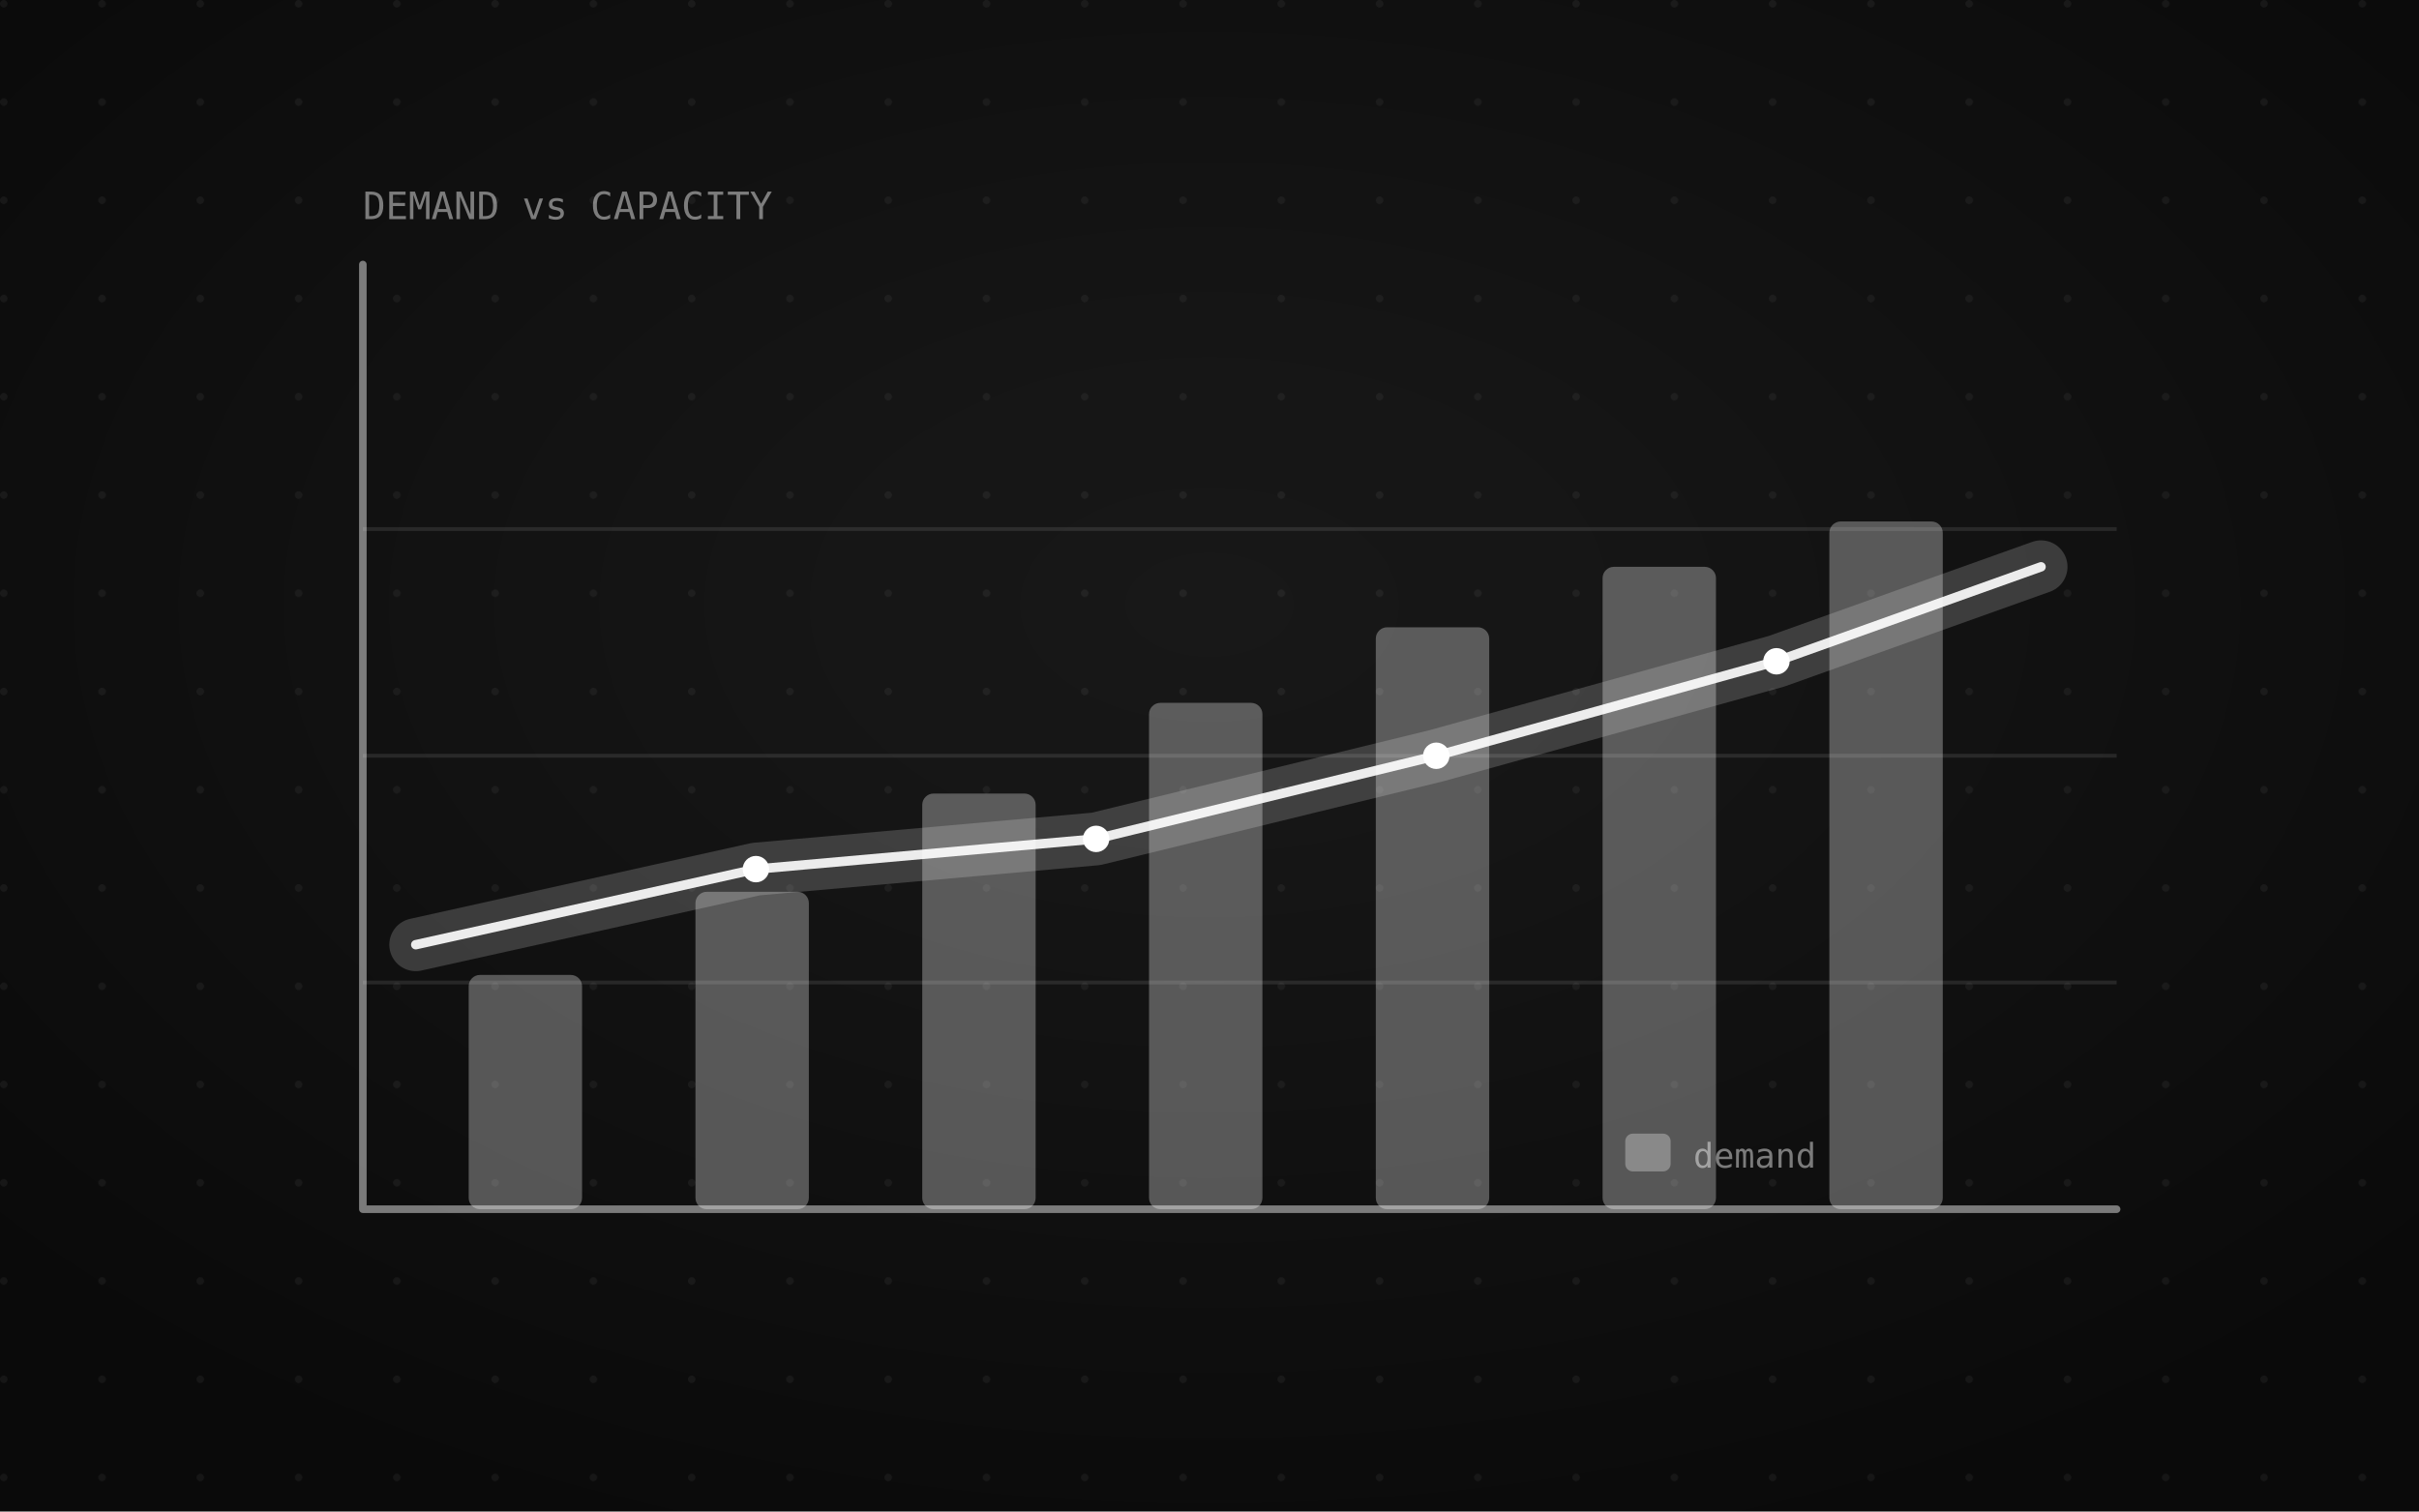
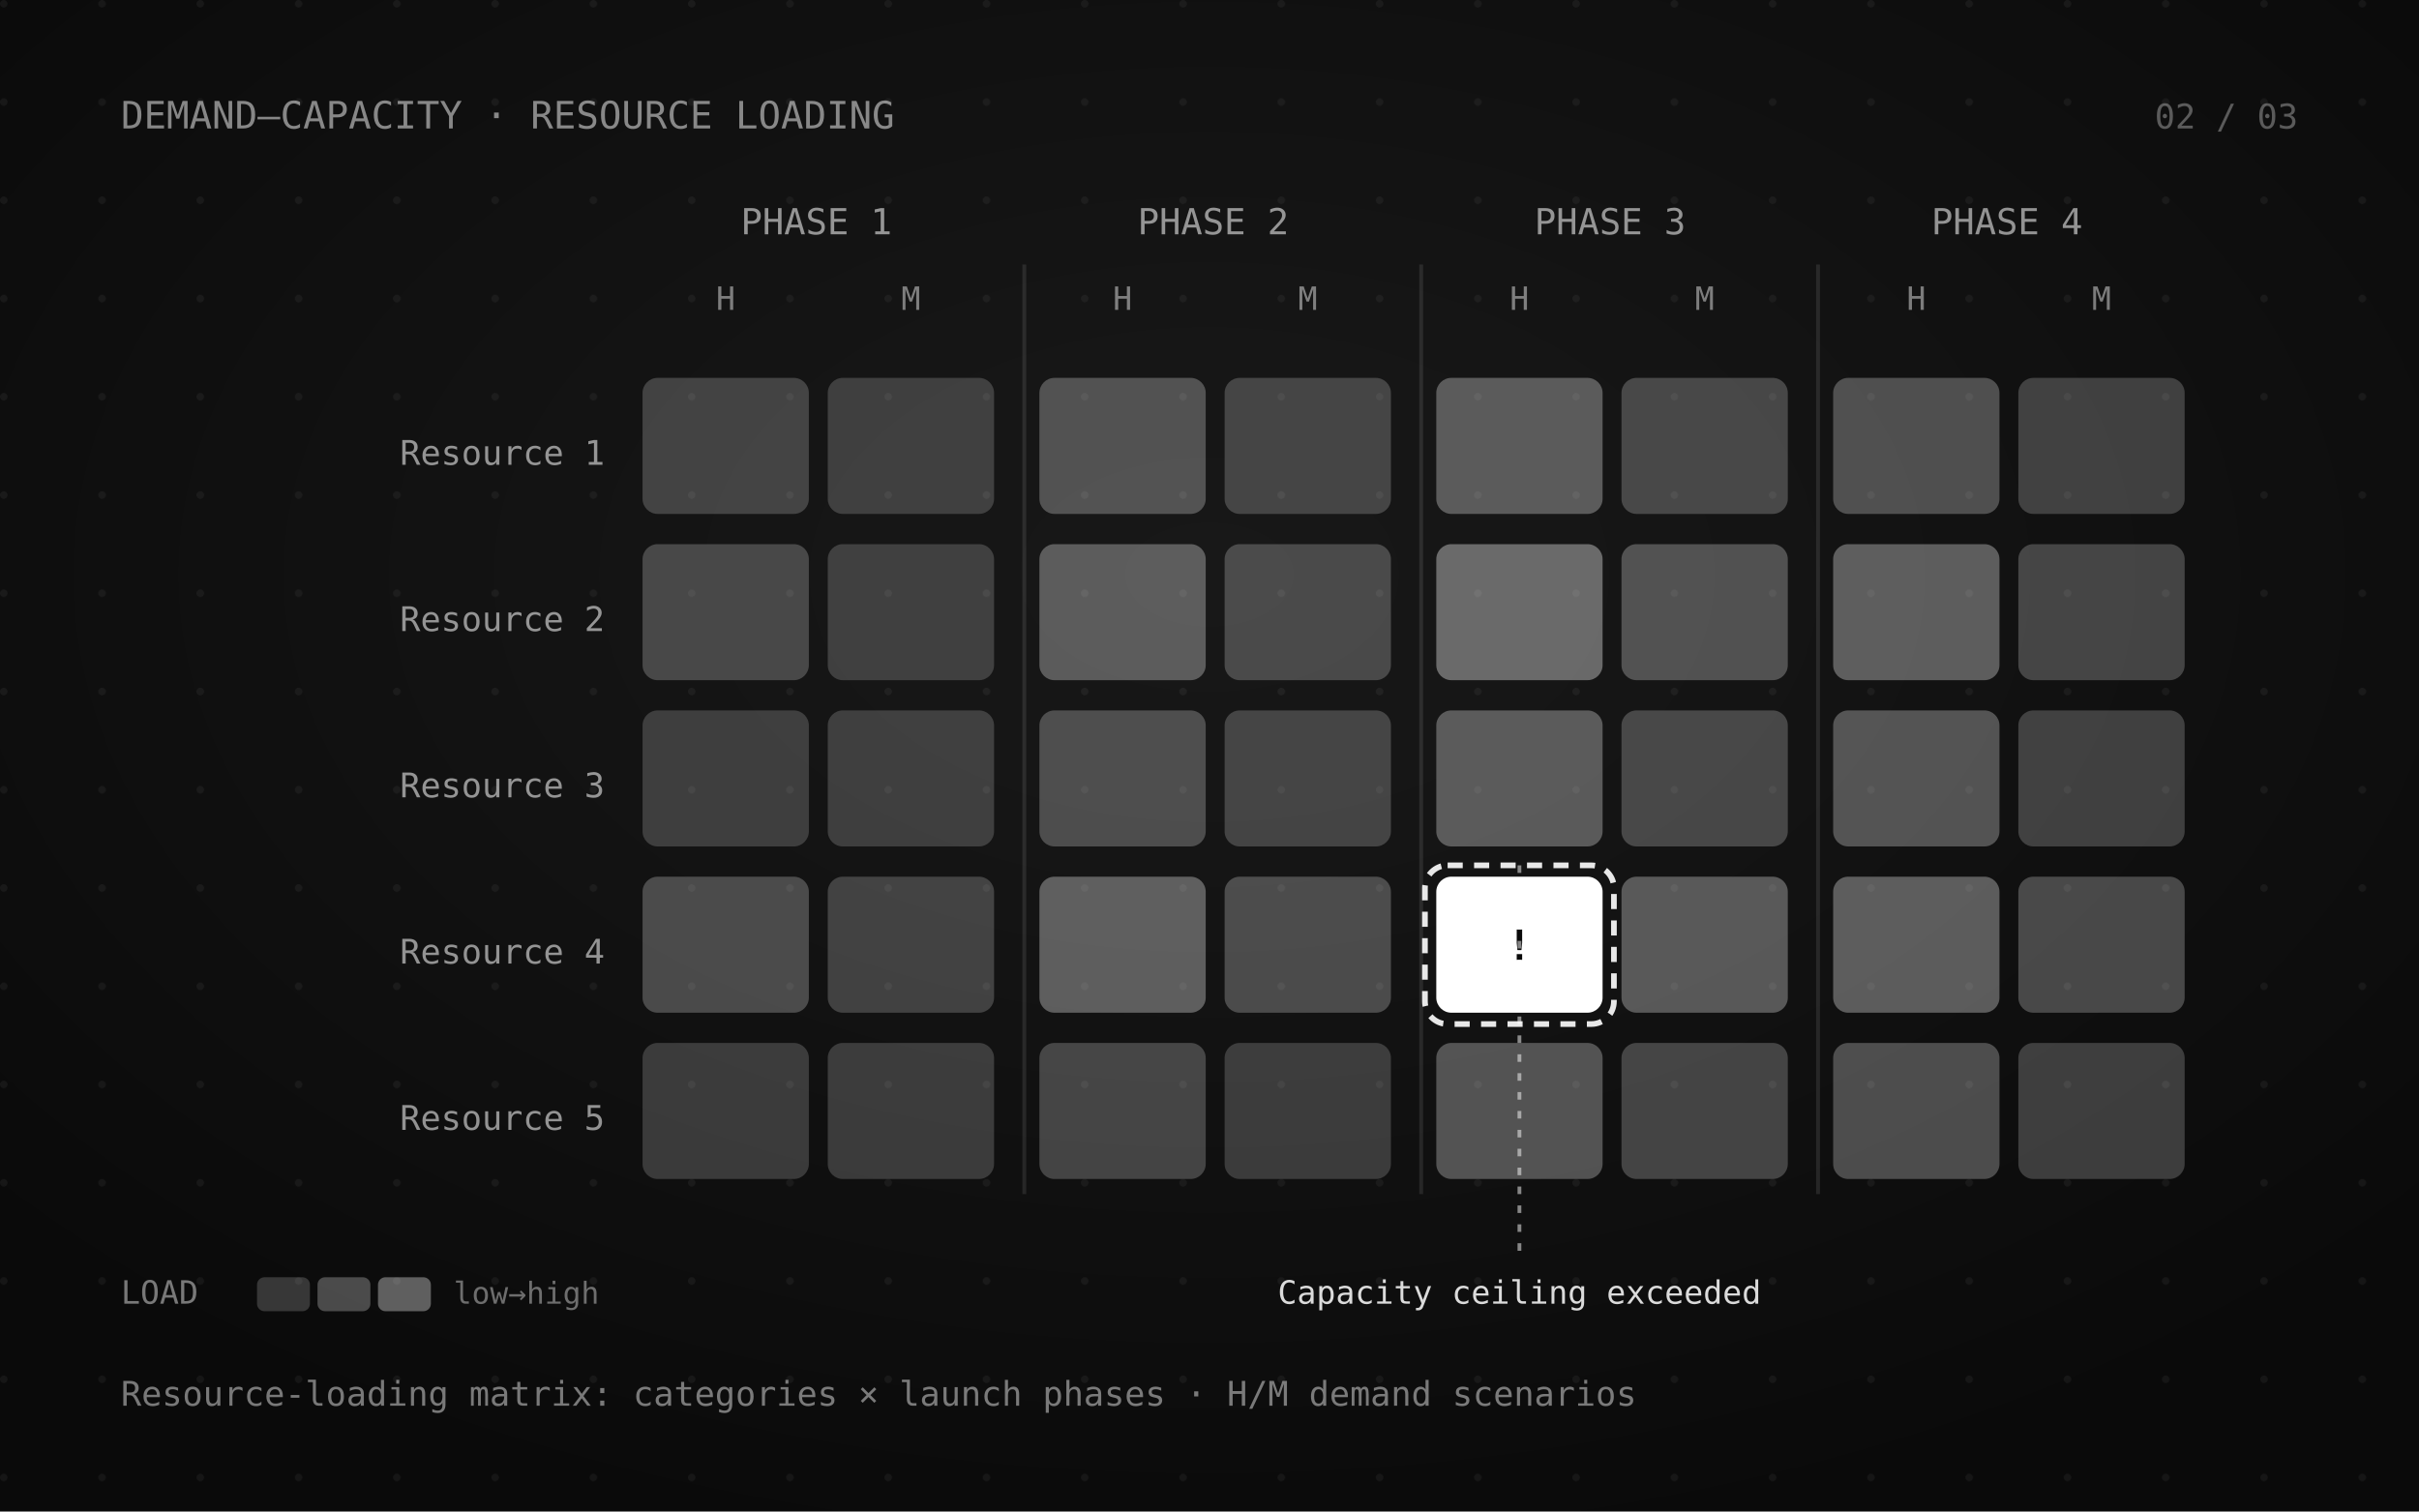
- <svg xmlns="http://www.w3.org/2000/svg" viewBox="0 0 640 400" role="img" aria-label="Demand versus capacity over time with an S&amp;OP capacity line">
+ <svg xmlns="http://www.w3.org/2000/svg" viewBox="0 0 640 400" role="img" aria-label="Resource-loading matrix: five resource categories across four sequential launch phases, each split into High and Mid demand scenarios with intensity-shaded cells, one cell breaching the capacity ceiling marked as the single emphasis">
  <defs>
-     <pattern id="gt2" width="26" height="26" patternUnits="userSpaceOnUse">
+     <pattern id="g" width="26" height="26" patternUnits="userSpaceOnUse">
      <circle cx="1" cy="1" r="1" fill="#fff" fill-opacity="0.05" />
    </pattern>
-     <radialGradient id="gt2v" cx="50%" cy="40%" r="66%">
+     <radialGradient id="gv" cx="50%" cy="38%" r="66%">
      <stop offset="0%" stop-color="#fff" stop-opacity="0.06" />
      <stop offset="100%" stop-color="#fff" stop-opacity="0" />
    </radialGradient>
  </defs>
  <rect width="640" height="400" fill="#0a0a0a" />
-   <rect width="640" height="400" fill="url(#gt2)" />
-   <rect width="640" height="400" fill="url(#gt2v)" />
-   <path d="M96 320 H560 M96 320 V70" stroke="#fff" stroke-opacity="0.45" stroke-width="2" fill="none" stroke-linecap="round" />
-   <g stroke="#fff" stroke-opacity="0.1" stroke-width="1">
-     <path d="M96 260 H560" />
-     <path d="M96 200 H560" />
-     <path d="M96 140 H560" />
-   </g>
-   <g fill="#fff" fill-opacity="0.3">
-     <rect x="124" y="258" width="30" height="62" rx="3" />
-     <rect x="184" y="236" width="30" height="84" rx="3" />
-     <rect x="244" y="210" width="30" height="110" rx="3" />
-     <rect x="304" y="186" width="30" height="134" rx="3" />
-     <rect x="364" y="166" width="30" height="154" rx="3" />
-     <rect x="424" y="150" width="30" height="170" rx="3" />
-     <rect x="484" y="138" width="30" height="182" rx="3" />
-   </g>
-   <path d="M110 250 L 200 230 L 290 222 L 380 200 L 470 175 L 540 150" stroke="#fff" stroke-opacity="0.9" stroke-width="2.5" fill="none" stroke-linecap="round" stroke-linejoin="round" />
-   <path d="M110 250 L 200 230 L 290 222 L 380 200 L 470 175 L 540 150" stroke="#fff" stroke-opacity="0.18" stroke-width="14" fill="none" stroke-linecap="round" stroke-linejoin="round" />
-   <g fill="#fff">
-     <circle cx="200" cy="230" r="3.5" />
-     <circle cx="290" cy="222" r="3.5" />
-     <circle cx="380" cy="200" r="3.5" />
-     <circle cx="470" cy="175" r="3.5" />
-   </g>
-   <g font-family="'JetBrains Mono',monospace" font-size="10" fill="#fff" fill-opacity="0.45">
-     <text x="96" y="58">DEMAND vs CAPACITY</text>
-     <rect x="430" y="300" width="12" height="10" rx="2" fill="#fff" fill-opacity="0.3" />
-     <text x="448" y="309" font-size="9">demand</text>
-   </g>
+   <rect width="640" height="400" fill="url(#g)" />
+   <rect width="640" height="400" fill="url(#gv)" />
+   <text x="32" y="34" font-family="'JetBrains Mono',monospace" font-size="10" fill="#fff" fill-opacity="0.5">DEMAND–CAPACITY · RESOURCE LOADING</text>
+   <text x="608" y="34" text-anchor="end" font-family="'JetBrains Mono',monospace" font-size="9" fill="#fff" fill-opacity="0.32">02 / 03</text>
+   <text x="216" y="62" text-anchor="middle" font-family="'JetBrains Mono',monospace" font-size="9.5" fill="#fff" fill-opacity="0.55">PHASE 1</text>
+   <text x="321" y="62" text-anchor="middle" font-family="'JetBrains Mono',monospace" font-size="9.5" fill="#fff" fill-opacity="0.55">PHASE 2</text>
+   <text x="426" y="62" text-anchor="middle" font-family="'JetBrains Mono',monospace" font-size="9.5" fill="#fff" fill-opacity="0.55">PHASE 3</text>
+   <text x="531" y="62" text-anchor="middle" font-family="'JetBrains Mono',monospace" font-size="9.5" fill="#fff" fill-opacity="0.55">PHASE 4</text>
+   <text x="192" y="82" text-anchor="middle" font-family="'JetBrains Mono',monospace" font-size="8.5" fill="#fff" fill-opacity="0.45">H</text>
+   <text x="241" y="82" text-anchor="middle" font-family="'JetBrains Mono',monospace" font-size="8.5" fill="#fff" fill-opacity="0.45">M</text>
+   <text x="297" y="82" text-anchor="middle" font-family="'JetBrains Mono',monospace" font-size="8.5" fill="#fff" fill-opacity="0.45">H</text>
+   <text x="346" y="82" text-anchor="middle" font-family="'JetBrains Mono',monospace" font-size="8.5" fill="#fff" fill-opacity="0.45">M</text>
+   <text x="402" y="82" text-anchor="middle" font-family="'JetBrains Mono',monospace" font-size="8.5" fill="#fff" fill-opacity="0.45">H</text>
+   <text x="451" y="82" text-anchor="middle" font-family="'JetBrains Mono',monospace" font-size="8.5" fill="#fff" fill-opacity="0.45">M</text>
+   <text x="507" y="82" text-anchor="middle" font-family="'JetBrains Mono',monospace" font-size="8.5" fill="#fff" fill-opacity="0.45">H</text>
+   <text x="556" y="82" text-anchor="middle" font-family="'JetBrains Mono',monospace" font-size="8.5" fill="#fff" fill-opacity="0.45">M</text>
+   <line x1="271" y1="70" x2="271" y2="316" stroke="#fff" stroke-opacity="0.1" stroke-width="1" />
+   <line x1="376" y1="70" x2="376" y2="316" stroke="#fff" stroke-opacity="0.1" stroke-width="1" />
+   <line x1="481" y1="70" x2="481" y2="316" stroke="#fff" stroke-opacity="0.1" stroke-width="1" />
+   <text x="160" y="123" text-anchor="end" font-family="'JetBrains Mono',monospace" font-size="9" fill="#fff" fill-opacity="0.55">Resource 1</text>
+   <text x="160" y="167" text-anchor="end" font-family="'JetBrains Mono',monospace" font-size="9" fill="#fff" fill-opacity="0.55">Resource 2</text>
+   <text x="160" y="211" text-anchor="end" font-family="'JetBrains Mono',monospace" font-size="9" fill="#fff" fill-opacity="0.55">Resource 3</text>
+   <text x="160" y="255" text-anchor="end" font-family="'JetBrains Mono',monospace" font-size="9" fill="#fff" fill-opacity="0.55">Resource 4</text>
+   <text x="160" y="299" text-anchor="end" font-family="'JetBrains Mono',monospace" font-size="9" fill="#fff" fill-opacity="0.55">Resource 5</text>
+   <rect x="170" y="100" width="44" height="36" rx="4" fill="#fff" fill-opacity="0.20" />
+   <rect x="219" y="100" width="44" height="36" rx="4" fill="#fff" fill-opacity="0.18" />
+   <rect x="275" y="100" width="44" height="36" rx="4" fill="#fff" fill-opacity="0.26" />
+   <rect x="324" y="100" width="44" height="36" rx="4" fill="#fff" fill-opacity="0.20" />
+   <rect x="380" y="100" width="44" height="36" rx="4" fill="#fff" fill-opacity="0.30" />
+   <rect x="429" y="100" width="44" height="36" rx="4" fill="#fff" fill-opacity="0.22" />
+   <rect x="485" y="100" width="44" height="36" rx="4" fill="#fff" fill-opacity="0.26" />
+   <rect x="534" y="100" width="44" height="36" rx="4" fill="#fff" fill-opacity="0.20" />
+   <rect x="170" y="144" width="44" height="36" rx="4" fill="#fff" fill-opacity="0.22" />
+   <rect x="219" y="144" width="44" height="36" rx="4" fill="#fff" fill-opacity="0.18" />
+   <rect x="275" y="144" width="44" height="36" rx="4" fill="#fff" fill-opacity="0.30" />
+   <rect x="324" y="144" width="44" height="36" rx="4" fill="#fff" fill-opacity="0.22" />
+   <rect x="380" y="144" width="44" height="36" rx="4" fill="#fff" fill-opacity="0.36" />
+   <rect x="429" y="144" width="44" height="36" rx="4" fill="#fff" fill-opacity="0.26" />
+   <rect x="485" y="144" width="44" height="36" rx="4" fill="#fff" fill-opacity="0.32" />
+   <rect x="534" y="144" width="44" height="36" rx="4" fill="#fff" fill-opacity="0.22" />
+   <rect x="170" y="188" width="44" height="36" rx="4" fill="#fff" fill-opacity="0.18" />
+   <rect x="219" y="188" width="44" height="36" rx="4" fill="#fff" fill-opacity="0.18" />
+   <rect x="275" y="188" width="44" height="36" rx="4" fill="#fff" fill-opacity="0.24" />
+   <rect x="324" y="188" width="44" height="36" rx="4" fill="#fff" fill-opacity="0.20" />
+   <rect x="380" y="188" width="44" height="36" rx="4" fill="#fff" fill-opacity="0.30" />
+   <rect x="429" y="188" width="44" height="36" rx="4" fill="#fff" fill-opacity="0.22" />
+   <rect x="485" y="188" width="44" height="36" rx="4" fill="#fff" fill-opacity="0.28" />
+   <rect x="534" y="188" width="44" height="36" rx="4" fill="#fff" fill-opacity="0.20" />
+   <rect x="170" y="232" width="44" height="36" rx="4" fill="#fff" fill-opacity="0.24" />
+   <rect x="219" y="232" width="44" height="36" rx="4" fill="#fff" fill-opacity="0.20" />
+   <rect x="275" y="232" width="44" height="36" rx="4" fill="#fff" fill-opacity="0.32" />
+   <rect x="324" y="232" width="44" height="36" rx="4" fill="#fff" fill-opacity="0.24" />
+   <rect x="380" y="232" width="44" height="36" rx="4" fill="#fff" fill-opacity="1" />
+   <text x="402" y="254" text-anchor="middle" font-family="'JetBrains Mono',monospace" font-size="11" font-weight="bold" fill="#0a0a0a">!</text>
+   <rect x="429" y="232" width="44" height="36" rx="4" fill="#fff" fill-opacity="0.30" />
+   <rect x="485" y="232" width="44" height="36" rx="4" fill="#fff" fill-opacity="0.32" />
+   <rect x="534" y="232" width="44" height="36" rx="4" fill="#fff" fill-opacity="0.24" />
+   <rect x="170" y="276" width="44" height="36" rx="4" fill="#fff" fill-opacity="0.18" />
+   <rect x="219" y="276" width="44" height="36" rx="4" fill="#fff" fill-opacity="0.18" />
+   <rect x="275" y="276" width="44" height="36" rx="4" fill="#fff" fill-opacity="0.22" />
+   <rect x="324" y="276" width="44" height="36" rx="4" fill="#fff" fill-opacity="0.18" />
+   <rect x="380" y="276" width="44" height="36" rx="4" fill="#fff" fill-opacity="0.28" />
+   <rect x="429" y="276" width="44" height="36" rx="4" fill="#fff" fill-opacity="0.22" />
+   <rect x="485" y="276" width="44" height="36" rx="4" fill="#fff" fill-opacity="0.26" />
+   <rect x="534" y="276" width="44" height="36" rx="4" fill="#fff" fill-opacity="0.20" />
+   <rect x="377" y="229" width="50" height="42" rx="6" fill="none" stroke="#fff" stroke-opacity="0.9" stroke-width="1.5" stroke-dasharray="4 3" />
+   <line x1="402" y1="229" x2="402" y2="332" stroke="#fff" stroke-opacity="0.5" stroke-width="1" stroke-dasharray="2 3" />
+   <text x="402" y="345" text-anchor="middle" font-family="'JetBrains Mono',monospace" font-size="8.5" fill="#fff" fill-opacity="0.85">Capacity ceiling exceeded</text>
+   <text x="32" y="345" font-family="'JetBrains Mono',monospace" font-size="8.5" fill="#fff" fill-opacity="0.45">LOAD</text>
+   <rect x="68" y="338" width="14" height="9" rx="2" fill="#fff" fill-opacity="0.18" />
+   <rect x="84" y="338" width="14" height="9" rx="2" fill="#fff" fill-opacity="0.26" />
+   <rect x="100" y="338" width="14" height="9" rx="2" fill="#fff" fill-opacity="0.34" />
+   <text x="120" y="345" font-family="'JetBrains Mono',monospace" font-size="8" fill="#fff" fill-opacity="0.4">low→high</text>
+   <text x="32" y="372" font-family="'JetBrains Mono',monospace" font-size="9" fill="#fff" fill-opacity="0.45">Resource-loading matrix: categories × launch phases · H/M demand scenarios</text>
</svg>
